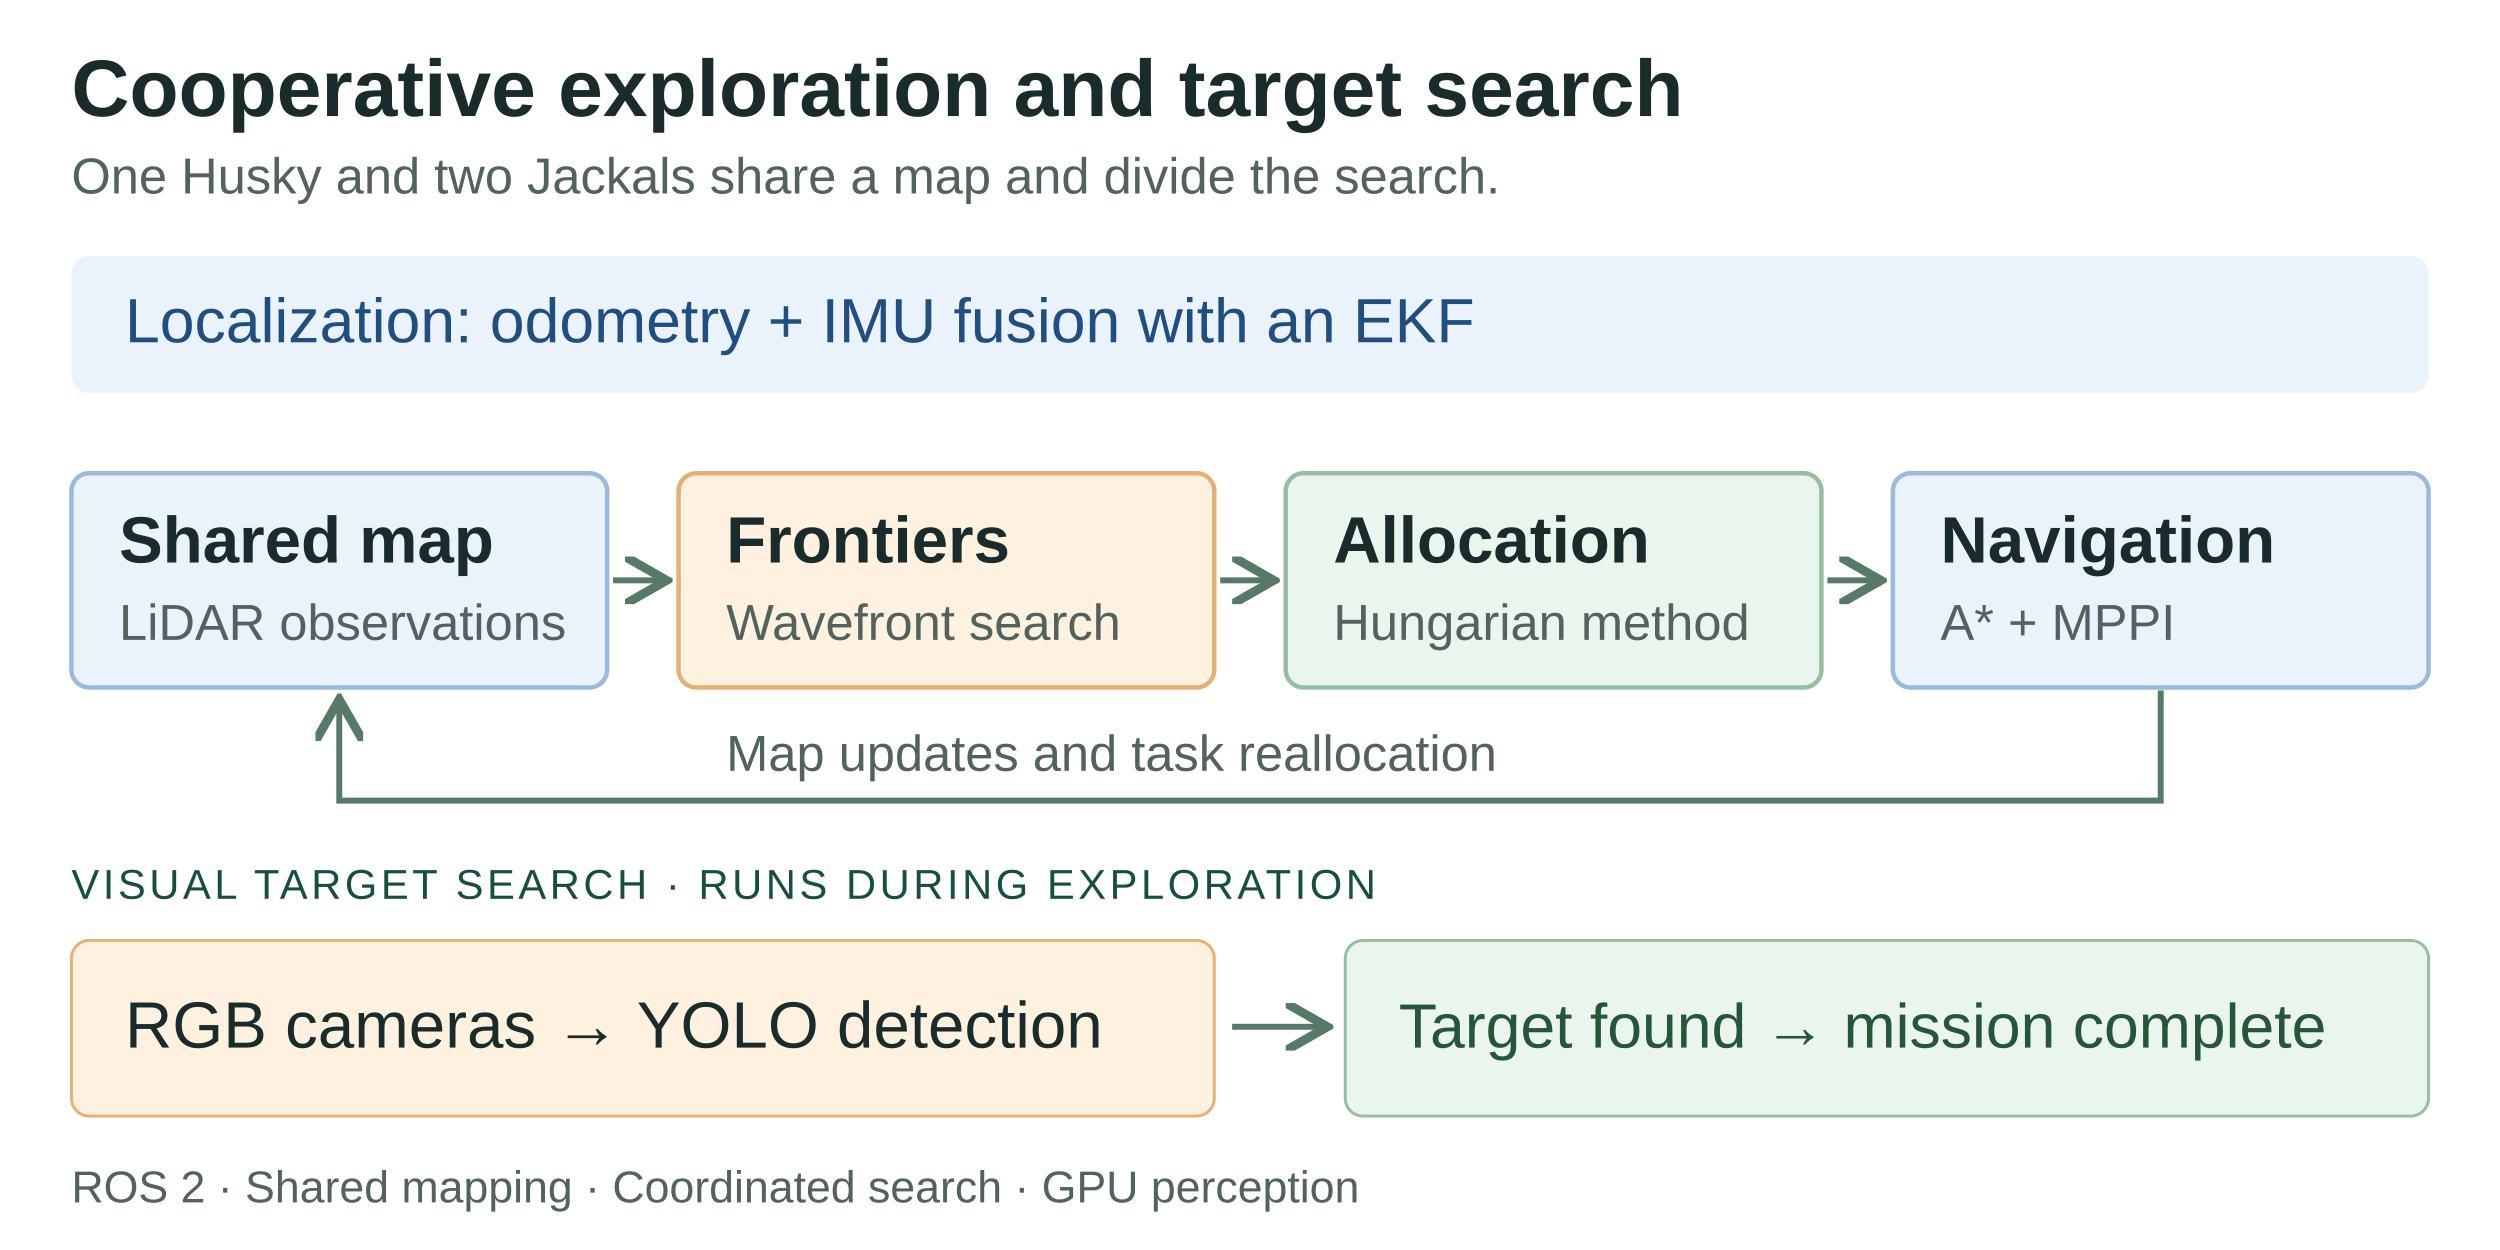
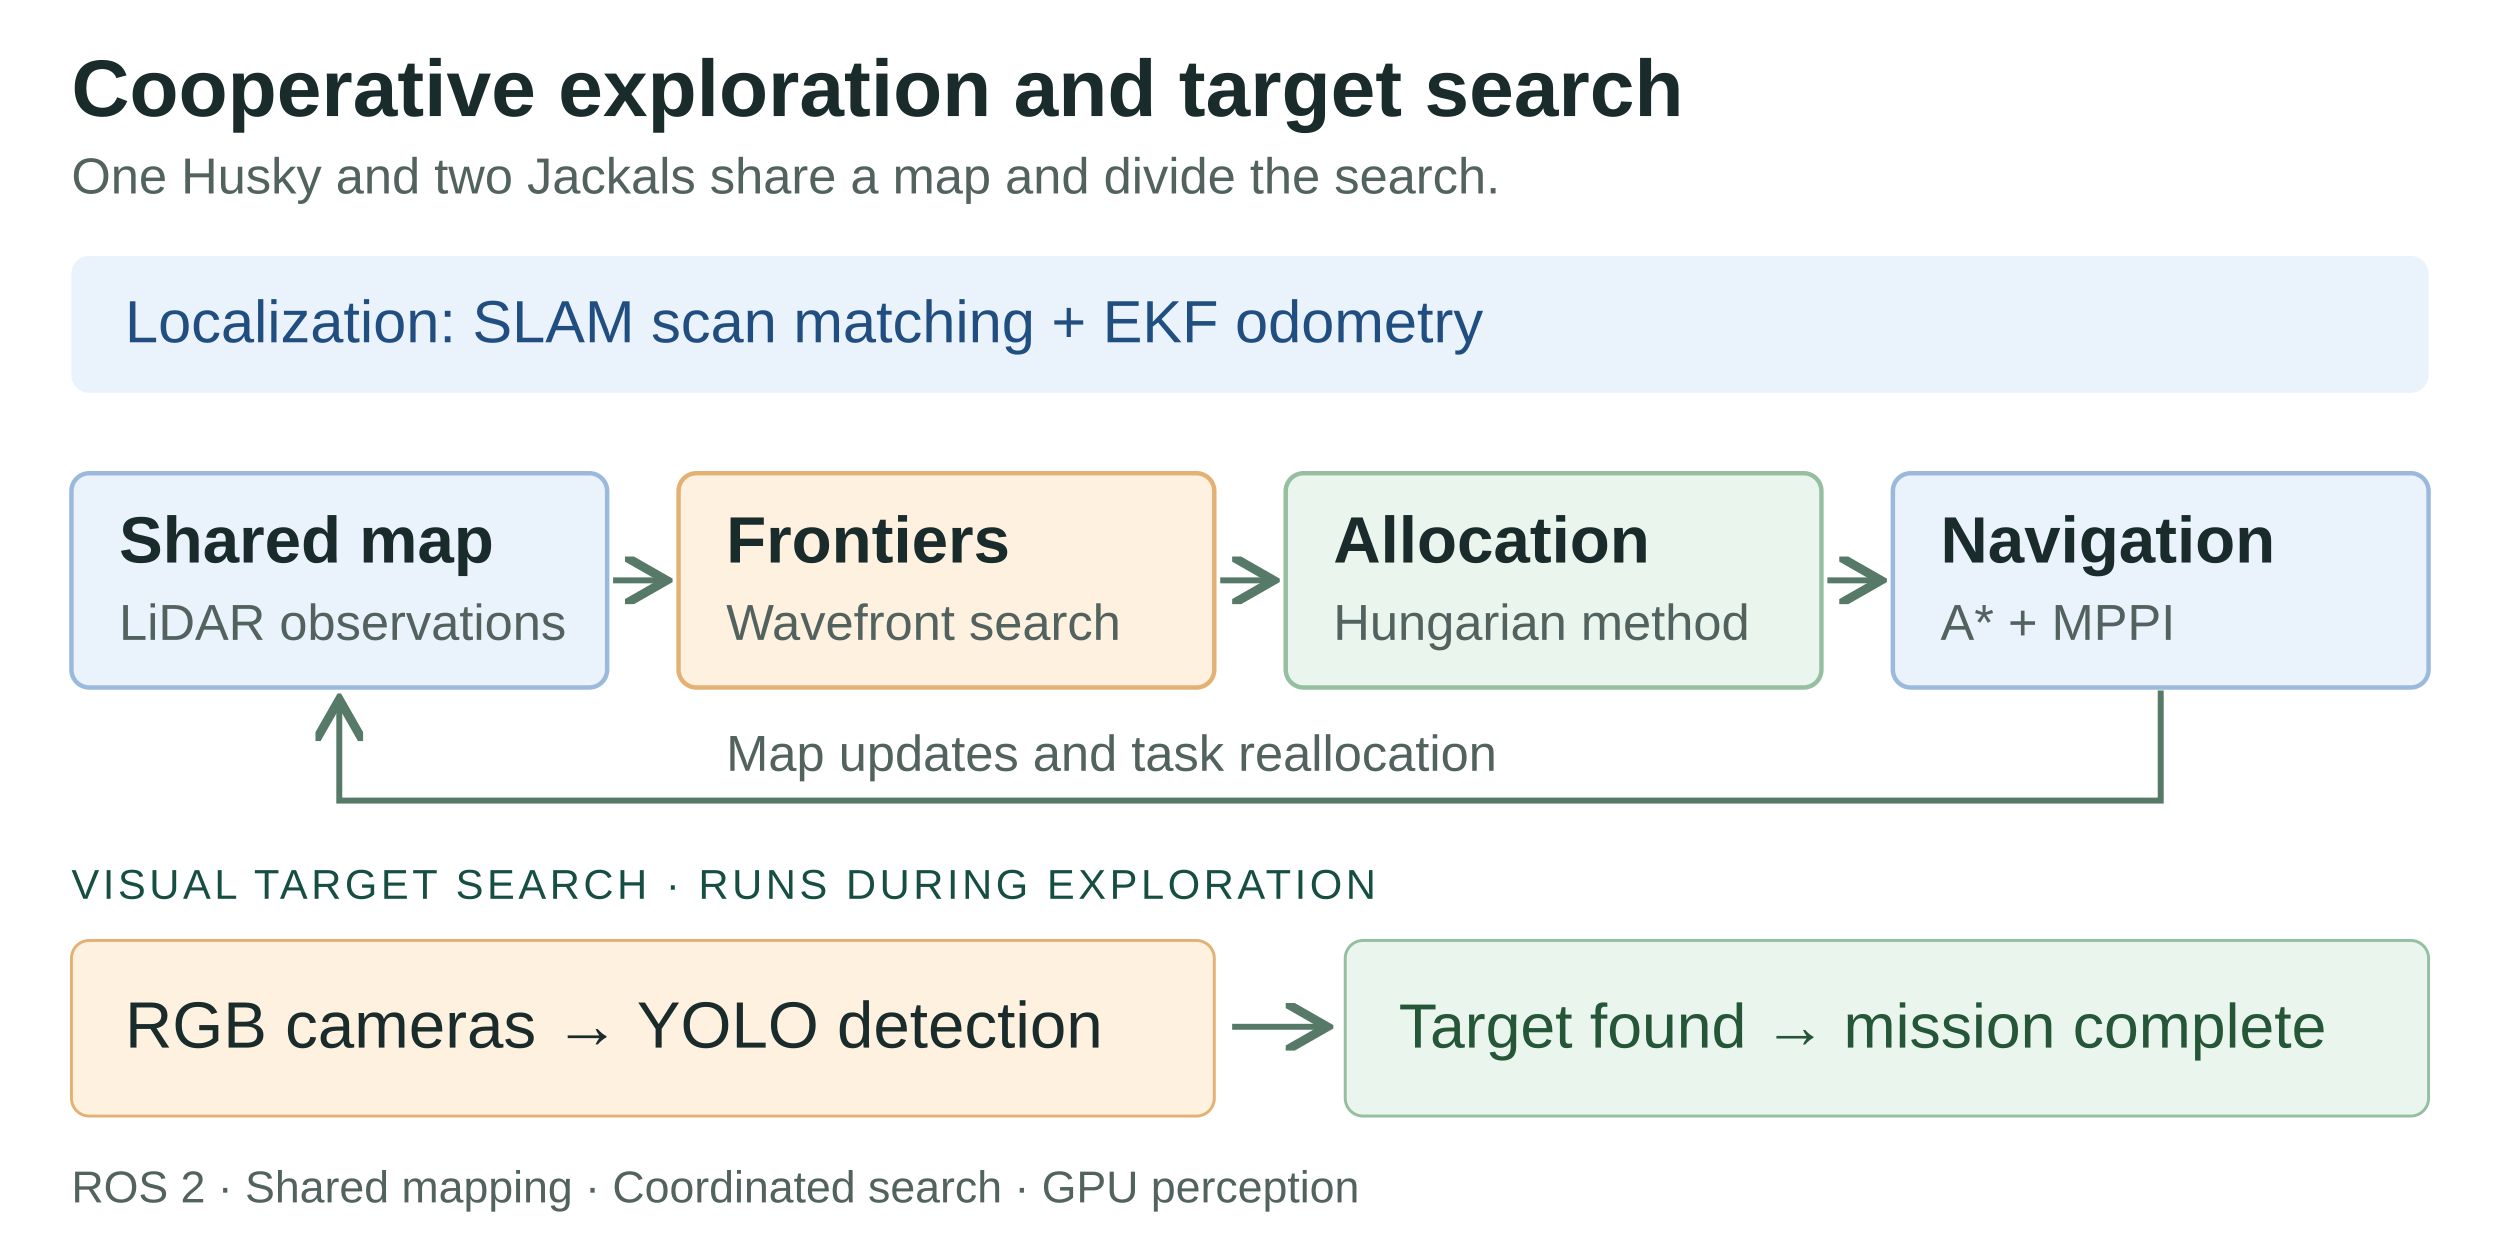
<svg xmlns="http://www.w3.org/2000/svg" width="840" height="420" viewBox="0 0 840 420" role="img" aria-labelledby="title desc">
  <defs>
    <marker id="arrow" markerWidth="8" markerHeight="8" refX="6" refY="4" orient="auto">
      <path d="M0,0 L7,4 L0,8" fill="none" stroke="#567968" stroke-width="1.5" />
    </marker>
  </defs>
  <rect width="840" height="420" fill="#ffffff" />
  <g font-family="Arial,Helvetica,sans-serif" fill="#192b2a">
    <text x="24" y="39" font-size="27" font-weight="700">Cooperative exploration and target search</text>
    <text x="24" y="65" font-size="17" fill="#52625e">One Husky and two Jackals share a map and divide the search.</text>
    <rect x="24" y="86" width="792" height="46" rx="6" fill="#eaf2fc" />
-     <text x="42" y="115" font-size="21" fill="#214e80">Localization: odometry + IMU fusion with an EKF</text>
+     <text x="42" y="115" font-size="20" fill="#214e80">Localization: SLAM scan matching + EKF odometry</text>
    <g stroke-width="1.5">
      <rect x="24" y="159" width="180" height="72" rx="6" fill="#eaf2fc" stroke="#9ab9dd" />
      <rect x="228" y="159" width="180" height="72" rx="6" fill="#fff1df" stroke="#e4b174" />
      <rect x="432" y="159" width="180" height="72" rx="6" fill="#eaf5ed" stroke="#96bfa1" />
      <rect x="636" y="159" width="180" height="72" rx="6" fill="#eaf2fc" stroke="#9ab9dd" />
    </g>
    <g font-size="22" font-weight="700">
      <text x="40" y="189">Shared map</text>
      <text x="244" y="189">Frontiers</text>
      <text x="448" y="189">Allocation</text>
      <text x="652" y="189">Navigation</text>
    </g>
    <g font-size="17" fill="#52625e">
      <text x="40" y="215">LiDAR observations</text>
      <text x="244" y="215">Wavefront search</text>
      <text x="448" y="215">Hungarian method</text>
      <text x="652" y="215">A* + MPPI</text>
    </g>
    <g stroke="#567968" stroke-width="2" fill="none" marker-end="url(#arrow)">
      <path d="M206 195 H222" />
      <path d="M410 195 H426" />
      <path d="M614 195 H630" />
      <path d="M726 232 V269 H114 V237" />
    </g>
    <text x="244" y="259" font-size="17" fill="#52625e">Map updates and task reallocation</text>
    <text x="24" y="302" font-size="14" letter-spacing="1.2" fill="#164f42">VISUAL TARGET SEARCH · RUNS DURING EXPLORATION</text>
    <rect x="24" y="316" width="384" height="59" rx="6" fill="#fff1df" stroke="#e4b174" />
    <text x="42" y="352" font-size="22">RGB cameras → YOLO detection</text>
    <path d="M414 345 H444" stroke="#567968" stroke-width="2" fill="none" marker-end="url(#arrow)" />
    <rect x="452" y="316" width="364" height="59" rx="6" fill="#eaf5ed" stroke="#96bfa1" />
    <text x="470" y="352" font-size="21" fill="#245637">Target found → mission complete</text>
    <text x="24" y="404" font-size="15" fill="#52625e">ROS 2 · Shared mapping · Coordinated search · GPU perception</text>
  </g>
</svg>
